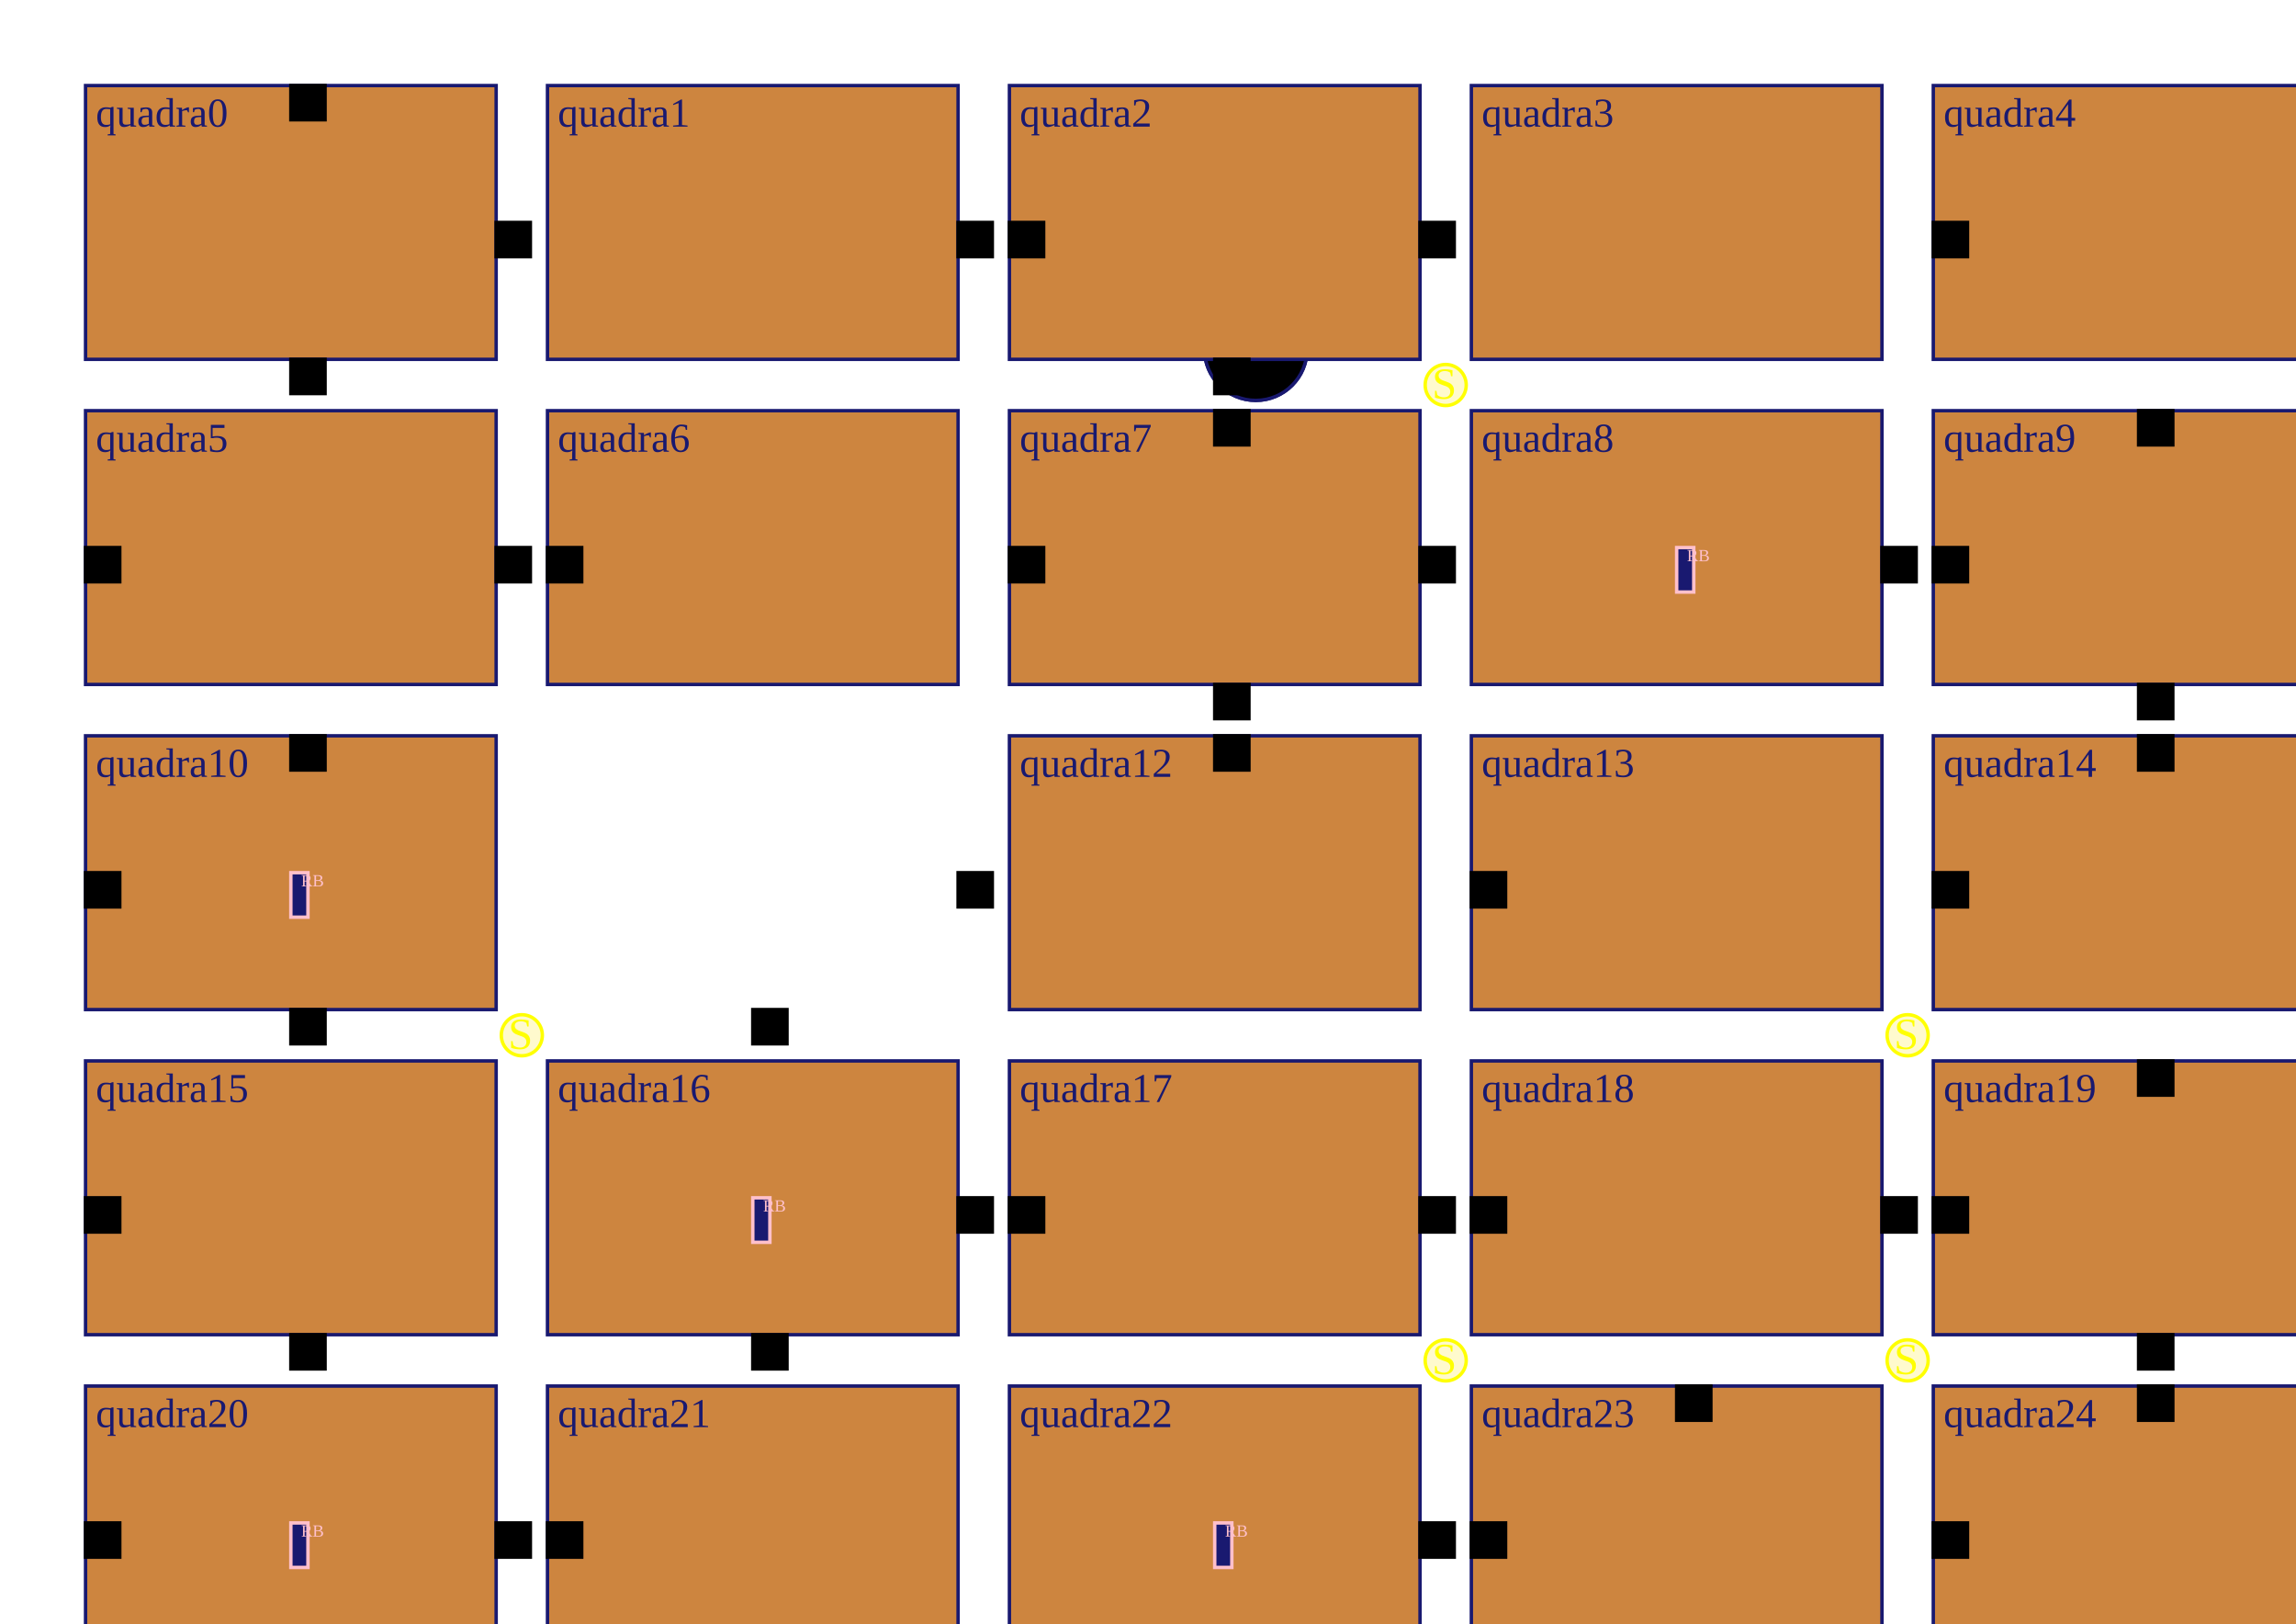
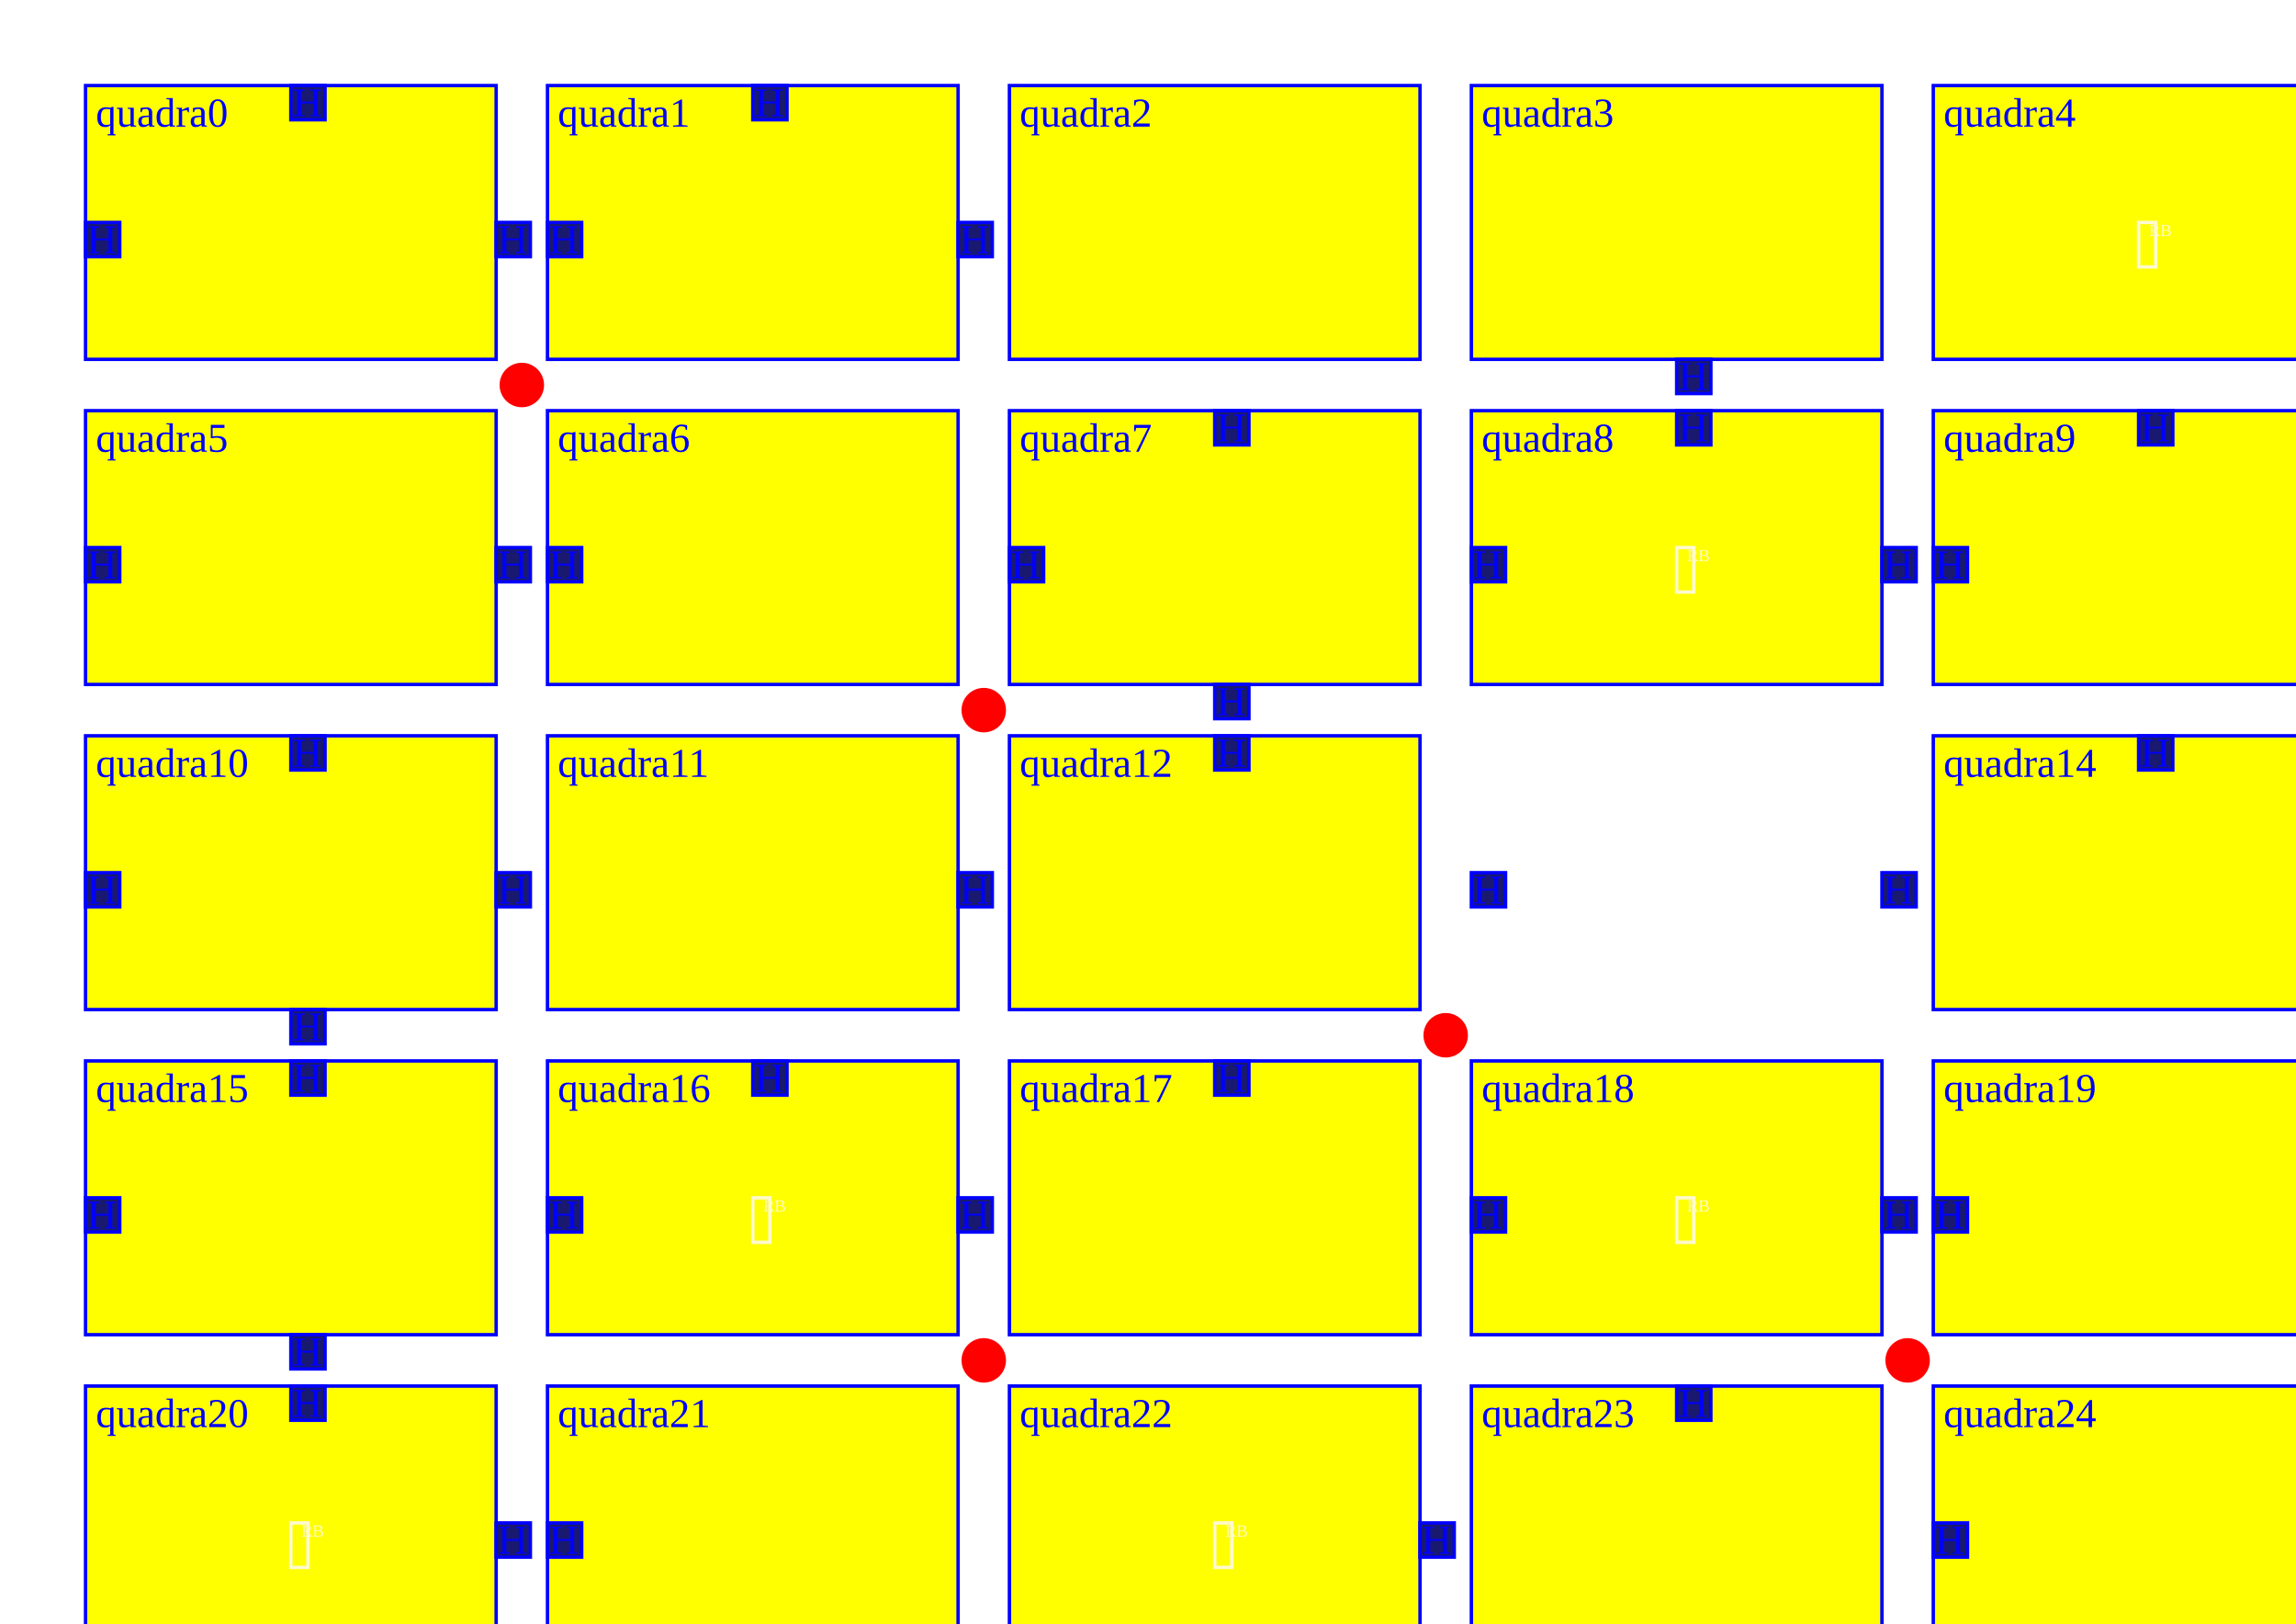
<svg>
-   <circle cx="367" cy="102" r="15" fill="black" stroke="midnightblue" stroke-width="1" />
-   <rect x="507" y="256" width="30" height="30" fill="black" stroke="midnightblue" stroke-width="1" />
-   <circle cx="367" cy="102" r="15" fill="black" stroke="midnightblue" stroke-width="1" />
-   <rect x="507" y="256" width="30" height="30" fill="black" stroke="midnightblue" stroke-width="1" />
-   <rect x="25" y="25" width="120" height="80" fill="peru" stroke="midnightblue" stroke-width="1" />
-   <text x="28" y="37" font-size="12" fill="midnightblue"> quadra0 </text>
-   <rect x="160" y="25" width="120" height="80" fill="peru" stroke="midnightblue" stroke-width="1" />
-   <text x="163" y="37" font-size="12" fill="midnightblue"> quadra1 </text>
-   <rect x="295" y="25" width="120" height="80" fill="peru" stroke="midnightblue" stroke-width="1" />
-   <text x="298" y="37" font-size="12" fill="midnightblue"> quadra2 </text>
-   <rect x="430" y="25" width="120" height="80" fill="peru" stroke="midnightblue" stroke-width="1" />
-   <text x="433" y="37" font-size="12" fill="midnightblue"> quadra3 </text>
-   <rect x="565" y="25" width="120" height="80" fill="peru" stroke="midnightblue" stroke-width="1" />
-   <text x="568" y="37" font-size="12" fill="midnightblue"> quadra4 </text>
-   <rect x="25" y="120" width="120" height="80" fill="peru" stroke="midnightblue" stroke-width="1" />
-   <text x="28" y="132" font-size="12" fill="midnightblue"> quadra5 </text>
-   <rect x="160" y="120" width="120" height="80" fill="peru" stroke="midnightblue" stroke-width="1" />
-   <text x="163" y="132" font-size="12" fill="midnightblue"> quadra6 </text>
-   <rect x="295" y="120" width="120" height="80" fill="peru" stroke="midnightblue" stroke-width="1" />
-   <text x="298" y="132" font-size="12" fill="midnightblue"> quadra7 </text>
-   <rect x="430" y="120" width="120" height="80" fill="peru" stroke="midnightblue" stroke-width="1" />
-   <text x="433" y="132" font-size="12" fill="midnightblue"> quadra8 </text>
-   <rect x="565" y="120" width="120" height="80" fill="peru" stroke="midnightblue" stroke-width="1" />
-   <text x="568" y="132" font-size="12" fill="midnightblue"> quadra9 </text>
-   <rect x="25" y="215" width="120" height="80" fill="peru" stroke="midnightblue" stroke-width="1" />
-   <text x="28" y="227" font-size="12" fill="midnightblue"> quadra10 </text>
-   <rect x="295" y="215" width="120" height="80" fill="peru" stroke="midnightblue" stroke-width="1" />
-   <text x="298" y="227" font-size="12" fill="midnightblue"> quadra12 </text>
-   <rect x="430" y="215" width="120" height="80" fill="peru" stroke="midnightblue" stroke-width="1" />
-   <text x="433" y="227" font-size="12" fill="midnightblue"> quadra13 </text>
-   <rect x="565" y="215" width="120" height="80" fill="peru" stroke="midnightblue" stroke-width="1" />
-   <text x="568" y="227" font-size="12" fill="midnightblue"> quadra14 </text>
-   <rect x="25" y="310" width="120" height="80" fill="peru" stroke="midnightblue" stroke-width="1" />
-   <text x="28" y="322" font-size="12" fill="midnightblue"> quadra15 </text>
-   <rect x="160" y="310" width="120" height="80" fill="peru" stroke="midnightblue" stroke-width="1" />
-   <text x="163" y="322" font-size="12" fill="midnightblue"> quadra16 </text>
-   <rect x="295" y="310" width="120" height="80" fill="peru" stroke="midnightblue" stroke-width="1" />
-   <text x="298" y="322" font-size="12" fill="midnightblue"> quadra17 </text>
-   <rect x="430" y="310" width="120" height="80" fill="peru" stroke="midnightblue" stroke-width="1" />
-   <text x="433" y="322" font-size="12" fill="midnightblue"> quadra18 </text>
-   <rect x="565" y="310" width="120" height="80" fill="peru" stroke="midnightblue" stroke-width="1" />
-   <text x="568" y="322" font-size="12" fill="midnightblue"> quadra19 </text>
-   <rect x="25" y="405" width="120" height="80" fill="peru" stroke="midnightblue" stroke-width="1" />
-   <text x="28" y="417" font-size="12" fill="midnightblue"> quadra20 </text>
-   <rect x="160" y="405" width="120" height="80" fill="peru" stroke="midnightblue" stroke-width="1" />
-   <text x="163" y="417" font-size="12" fill="midnightblue"> quadra21 </text>
-   <rect x="295" y="405" width="120" height="80" fill="peru" stroke="midnightblue" stroke-width="1" />
-   <text x="298" y="417" font-size="12" fill="midnightblue"> quadra22 </text>
-   <rect x="430" y="405" width="120" height="80" fill="peru" stroke="midnightblue" stroke-width="1" />
-   <text x="433" y="417" font-size="12" fill="midnightblue"> quadra23 </text>
-   <rect x="565" y="405" width="120" height="80" fill="peru" stroke="midnightblue" stroke-width="1" />
-   <text x="568" y="417" font-size="12" fill="midnightblue"> quadra24 </text>
-   <rect x="85" y="25" width="10" height="10" fill="black" stroke="black" stroke-width="1" />
-   <text x="85.5" y="34" font-size="12" fill="black"> H </text>
-   <rect x="145" y="65" width="10" height="10" fill="black" stroke="black" stroke-width="1" />
-   <text x="145.5" y="74" font-size="12" fill="black"> H </text>
-   <rect x="85" y="105" width="10" height="10" fill="black" stroke="black" stroke-width="1" />
-   <text x="85.5" y="114" font-size="12" fill="black"> H </text>
-   <rect x="280" y="65" width="10" height="10" fill="black" stroke="black" stroke-width="1" />
-   <text x="280.5" y="74" font-size="12" fill="black"> H </text>
-   <rect x="415" y="65" width="10" height="10" fill="black" stroke="black" stroke-width="1" />
-   <text x="415.5" y="74" font-size="12" fill="black"> H </text>
-   <rect x="355" y="105" width="10" height="10" fill="black" stroke="black" stroke-width="1" />
-   <text x="355.5" y="114" font-size="12" fill="black"> H </text>
-   <rect x="295" y="65" width="10" height="10" fill="black" stroke="black" stroke-width="1" />
-   <text x="295.5" y="74" font-size="12" fill="black"> H </text>
-   <rect x="685" y="65" width="10" height="10" fill="black" stroke="black" stroke-width="1" />
-   <text x="685.5" y="74" font-size="12" fill="black"> H </text>
-   <rect x="565" y="65" width="10" height="10" fill="black" stroke="black" stroke-width="1" />
-   <text x="565.5" y="74" font-size="12" fill="black"> H </text>
-   <rect x="145" y="160" width="10" height="10" fill="black" stroke="black" stroke-width="1" />
-   <text x="145.5" y="169" font-size="12" fill="black"> H </text>
-   <rect x="25" y="160" width="10" height="10" fill="black" stroke="black" stroke-width="1" />
-   <text x="25.5" y="169" font-size="12" fill="black"> H </text>
-   <rect x="160" y="160" width="10" height="10" fill="black" stroke="black" stroke-width="1" />
-   <text x="160.5" y="169" font-size="12" fill="black"> H </text>
-   <rect x="355" y="120" width="10" height="10" fill="black" stroke="black" stroke-width="1" />
-   <text x="355.5" y="129" font-size="12" fill="black"> H </text>
-   <rect x="415" y="160" width="10" height="10" fill="black" stroke="black" stroke-width="1" />
-   <text x="415.5" y="169" font-size="12" fill="black"> H </text>
-   <rect x="355" y="200" width="10" height="10" fill="black" stroke="black" stroke-width="1" />
-   <text x="355.5" y="209" font-size="12" fill="black"> H </text>
-   <rect x="295" y="160" width="10" height="10" fill="black" stroke="black" stroke-width="1" />
-   <text x="295.5" y="169" font-size="12" fill="black"> H </text>
-   <rect x="550" y="160" width="10" height="10" fill="black" stroke="black" stroke-width="1" />
-   <text x="550.5" y="169" font-size="12" fill="black"> H </text>
-   <rect x="625" y="120" width="10" height="10" fill="black" stroke="black" stroke-width="1" />
-   <text x="625.5" y="129" font-size="12" fill="black"> H </text>
-   <rect x="625" y="200" width="10" height="10" fill="black" stroke="black" stroke-width="1" />
-   <text x="625.5" y="209" font-size="12" fill="black"> H </text>
-   <rect x="565" y="160" width="10" height="10" fill="black" stroke="black" stroke-width="1" />
-   <text x="565.5" y="169" font-size="12" fill="black"> H </text>
-   <rect x="85" y="215" width="10" height="10" fill="black" stroke="black" stroke-width="1" />
-   <text x="85.5" y="224" font-size="12" fill="black"> H </text>
-   <rect x="85" y="295" width="10" height="10" fill="black" stroke="black" stroke-width="1" />
-   <text x="85.5" y="304" font-size="12" fill="black"> H </text>
-   <rect x="25" y="255" width="10" height="10" fill="black" stroke="black" stroke-width="1" />
-   <text x="25.5" y="264" font-size="12" fill="black"> H </text>
-   <rect x="280" y="255" width="10" height="10" fill="black" stroke="black" stroke-width="1" />
-   <text x="280.5" y="264" font-size="12" fill="black"> H </text>
-   <rect x="220" y="295" width="10" height="10" fill="black" stroke="black" stroke-width="1" />
-   <text x="220.5" y="304" font-size="12" fill="black"> H </text>
-   <rect x="355" y="215" width="10" height="10" fill="black" stroke="black" stroke-width="1" />
-   <text x="355.5" y="224" font-size="12" fill="black"> H </text>
-   <rect x="430" y="255" width="10" height="10" fill="black" stroke="black" stroke-width="1" />
-   <text x="430.5" y="264" font-size="12" fill="black"> H </text>
-   <rect x="625" y="215" width="10" height="10" fill="black" stroke="black" stroke-width="1" />
-   <text x="625.5" y="224" font-size="12" fill="black"> H </text>
-   <rect x="685" y="255" width="10" height="10" fill="black" stroke="black" stroke-width="1" />
-   <text x="685.5" y="264" font-size="12" fill="black"> H </text>
-   <rect x="565" y="255" width="10" height="10" fill="black" stroke="black" stroke-width="1" />
-   <text x="565.5" y="264" font-size="12" fill="black"> H </text>
-   <rect x="85" y="390" width="10" height="10" fill="black" stroke="black" stroke-width="1" />
-   <text x="85.5" y="399" font-size="12" fill="black"> H </text>
-   <rect x="25" y="350" width="10" height="10" fill="black" stroke="black" stroke-width="1" />
-   <text x="25.5" y="359" font-size="12" fill="black"> H </text>
-   <rect x="280" y="350" width="10" height="10" fill="black" stroke="black" stroke-width="1" />
-   <text x="280.5" y="359" font-size="12" fill="black"> H </text>
-   <rect x="220" y="390" width="10" height="10" fill="black" stroke="black" stroke-width="1" />
-   <text x="220.5" y="399" font-size="12" fill="black"> H </text>
-   <rect x="415" y="350" width="10" height="10" fill="black" stroke="black" stroke-width="1" />
-   <text x="415.5" y="359" font-size="12" fill="black"> H </text>
-   <rect x="295" y="350" width="10" height="10" fill="black" stroke="black" stroke-width="1" />
-   <text x="295.5" y="359" font-size="12" fill="black"> H </text>
-   <rect x="550" y="350" width="10" height="10" fill="black" stroke="black" stroke-width="1" />
-   <text x="550.5" y="359" font-size="12" fill="black"> H </text>
-   <rect x="430" y="350" width="10" height="10" fill="black" stroke="black" stroke-width="1" />
-   <text x="430.5" y="359" font-size="12" fill="black"> H </text>
-   <rect x="625" y="310" width="10" height="10" fill="black" stroke="black" stroke-width="1" />
-   <text x="625.5" y="319" font-size="12" fill="black"> H </text>
-   <rect x="625" y="390" width="10" height="10" fill="black" stroke="black" stroke-width="1" />
-   <text x="625.5" y="399" font-size="12" fill="black"> H </text>
-   <rect x="565" y="350" width="10" height="10" fill="black" stroke="black" stroke-width="1" />
-   <text x="565.5" y="359" font-size="12" fill="black"> H </text>
-   <rect x="145" y="445" width="10" height="10" fill="black" stroke="black" stroke-width="1" />
-   <text x="145.5" y="454" font-size="12" fill="black"> H </text>
-   <rect x="85" y="485" width="10" height="10" fill="black" stroke="black" stroke-width="1" />
-   <text x="85.5" y="494" font-size="12" fill="black"> H </text>
-   <rect x="25" y="445" width="10" height="10" fill="black" stroke="black" stroke-width="1" />
-   <text x="25.5" y="454" font-size="12" fill="black"> H </text>
-   <rect x="220" y="485" width="10" height="10" fill="black" stroke="black" stroke-width="1" />
-   <text x="220.5" y="494" font-size="12" fill="black"> H </text>
-   <rect x="160" y="445" width="10" height="10" fill="black" stroke="black" stroke-width="1" />
-   <text x="160.5" y="454" font-size="12" fill="black"> H </text>
-   <rect x="415" y="445" width="10" height="10" fill="black" stroke="black" stroke-width="1" />
-   <text x="415.5" y="454" font-size="12" fill="black"> H </text>
-   <rect x="490" y="405" width="10" height="10" fill="black" stroke="black" stroke-width="1" />
-   <text x="490.5" y="414" font-size="12" fill="black"> H </text>
-   <rect x="490" y="485" width="10" height="10" fill="black" stroke="black" stroke-width="1" />
-   <text x="490.5" y="494" font-size="12" fill="black"> H </text>
-   <rect x="430" y="445" width="10" height="10" fill="black" stroke="black" stroke-width="1" />
-   <text x="430.5" y="454" font-size="12" fill="black"> H </text>
-   <rect x="625" y="405" width="10" height="10" fill="black" stroke="black" stroke-width="1" />
-   <text x="625.5" y="414" font-size="12" fill="black"> H </text>
-   <rect x="625" y="485" width="10" height="10" fill="black" stroke="black" stroke-width="1" />
-   <text x="625.5" y="494" font-size="12" fill="black"> H </text>
-   <rect x="565" y="445" width="10" height="10" fill="black" stroke="black" stroke-width="1" />
-   <text x="565.5" y="454" font-size="12" fill="black"> H </text>
-   <circle cx="422.5" cy="112.5" r="6" fill="lemonchiffon" stroke="yellow" stroke-width="1" />
-   <text x="418.5" y="116.5" font-size="13" fill="yellow"> S </text>
-   <circle cx="152.5" cy="302.5" r="6" fill="lemonchiffon" stroke="yellow" stroke-width="1" />
-   <text x="148.5" y="306.5" font-size="13" fill="yellow"> S </text>
-   <circle cx="557.5" cy="302.5" r="6" fill="lemonchiffon" stroke="yellow" stroke-width="1" />
-   <text x="553.5" y="306.5" font-size="13" fill="yellow"> S </text>
-   <circle cx="422.5" cy="397.5" r="6" fill="lemonchiffon" stroke="yellow" stroke-width="1" />
-   <text x="418.5" y="401.5" font-size="13" fill="yellow"> S </text>
-   <circle cx="557.5" cy="397.5" r="6" fill="lemonchiffon" stroke="yellow" stroke-width="1" />
-   <text x="553.5" y="401.5" font-size="13" fill="yellow"> S </text>
-   <circle cx="152.5" cy="492.5" r="6" fill="lemonchiffon" stroke="yellow" stroke-width="1" />
-   <text x="148.5" y="496.5" font-size="13" fill="yellow"> S </text>
-   <rect x="490" y="160" width="5" height="13" fill="midnightblue" stroke="pink" stroke-width="1" />
-   <text x="493" y="164" font-size="5" fill="pink"> RB </text>
-   <rect x="85" y="255" width="5" height="13" fill="midnightblue" stroke="pink" stroke-width="1" />
-   <text x="88" y="259" font-size="5" fill="pink"> RB </text>
-   <rect x="220" y="350" width="5" height="13" fill="midnightblue" stroke="pink" stroke-width="1" />
-   <text x="223" y="354" font-size="5" fill="pink"> RB </text>
-   <rect x="85" y="445" width="5" height="13" fill="midnightblue" stroke="pink" stroke-width="1" />
-   <text x="88" y="449" font-size="5" fill="pink"> RB </text>
-   <rect x="355" y="445" width="5" height="13" fill="midnightblue" stroke="pink" stroke-width="1" />
-   <text x="358" y="449" font-size="5" fill="pink"> RB </text>
+   <circle cx="600" cy="369" r="15" fill="black" stroke="midnightblue" stroke-width="1" />
+   <rect x="439" y="351" width="30" height="30" fill="black" stroke="midnightblue" stroke-width="1" />
+   <circle cx="600" cy="369" r="15" fill="black" stroke="midnightblue" stroke-width="1" />
+   <rect x="439" y="351" width="30" height="30" fill="black" stroke="midnightblue" stroke-width="1" />
+   <rect x="25" y="25" width="120" height="80" fill="yellow" stroke="blue" stroke-width="1" />
+   <text x="28" y="37" font-size="12" fill="blue"> quadra0 </text>
+   <rect x="160" y="25" width="120" height="80" fill="yellow" stroke="blue" stroke-width="1" />
+   <text x="163" y="37" font-size="12" fill="blue"> quadra1 </text>
+   <rect x="295" y="25" width="120" height="80" fill="yellow" stroke="blue" stroke-width="1" />
+   <text x="298" y="37" font-size="12" fill="blue"> quadra2 </text>
+   <rect x="430" y="25" width="120" height="80" fill="yellow" stroke="blue" stroke-width="1" />
+   <text x="433" y="37" font-size="12" fill="blue"> quadra3 </text>
+   <rect x="565" y="25" width="120" height="80" fill="yellow" stroke="blue" stroke-width="1" />
+   <text x="568" y="37" font-size="12" fill="blue"> quadra4 </text>
+   <rect x="25" y="120" width="120" height="80" fill="yellow" stroke="blue" stroke-width="1" />
+   <text x="28" y="132" font-size="12" fill="blue"> quadra5 </text>
+   <rect x="160" y="120" width="120" height="80" fill="yellow" stroke="blue" stroke-width="1" />
+   <text x="163" y="132" font-size="12" fill="blue"> quadra6 </text>
+   <rect x="295" y="120" width="120" height="80" fill="yellow" stroke="blue" stroke-width="1" />
+   <text x="298" y="132" font-size="12" fill="blue"> quadra7 </text>
+   <rect x="430" y="120" width="120" height="80" fill="yellow" stroke="blue" stroke-width="1" />
+   <text x="433" y="132" font-size="12" fill="blue"> quadra8 </text>
+   <rect x="565" y="120" width="120" height="80" fill="yellow" stroke="blue" stroke-width="1" />
+   <text x="568" y="132" font-size="12" fill="blue"> quadra9 </text>
+   <rect x="25" y="215" width="120" height="80" fill="yellow" stroke="blue" stroke-width="1" />
+   <text x="28" y="227" font-size="12" fill="blue"> quadra10 </text>
+   <rect x="160" y="215" width="120" height="80" fill="yellow" stroke="blue" stroke-width="1" />
+   <text x="163" y="227" font-size="12" fill="blue"> quadra11 </text>
+   <rect x="295" y="215" width="120" height="80" fill="yellow" stroke="blue" stroke-width="1" />
+   <text x="298" y="227" font-size="12" fill="blue"> quadra12 </text>
+   <rect x="565" y="215" width="120" height="80" fill="yellow" stroke="blue" stroke-width="1" />
+   <text x="568" y="227" font-size="12" fill="blue"> quadra14 </text>
+   <rect x="25" y="310" width="120" height="80" fill="yellow" stroke="blue" stroke-width="1" />
+   <text x="28" y="322" font-size="12" fill="blue"> quadra15 </text>
+   <rect x="160" y="310" width="120" height="80" fill="yellow" stroke="blue" stroke-width="1" />
+   <text x="163" y="322" font-size="12" fill="blue"> quadra16 </text>
+   <rect x="295" y="310" width="120" height="80" fill="yellow" stroke="blue" stroke-width="1" />
+   <text x="298" y="322" font-size="12" fill="blue"> quadra17 </text>
+   <rect x="430" y="310" width="120" height="80" fill="yellow" stroke="blue" stroke-width="1" />
+   <text x="433" y="322" font-size="12" fill="blue"> quadra18 </text>
+   <rect x="565" y="310" width="120" height="80" fill="yellow" stroke="blue" stroke-width="1" />
+   <text x="568" y="322" font-size="12" fill="blue"> quadra19 </text>
+   <rect x="25" y="405" width="120" height="80" fill="yellow" stroke="blue" stroke-width="1" />
+   <text x="28" y="417" font-size="12" fill="blue"> quadra20 </text>
+   <rect x="160" y="405" width="120" height="80" fill="yellow" stroke="blue" stroke-width="1" />
+   <text x="163" y="417" font-size="12" fill="blue"> quadra21 </text>
+   <rect x="295" y="405" width="120" height="80" fill="yellow" stroke="blue" stroke-width="1" />
+   <text x="298" y="417" font-size="12" fill="blue"> quadra22 </text>
+   <rect x="430" y="405" width="120" height="80" fill="yellow" stroke="blue" stroke-width="1" />
+   <text x="433" y="417" font-size="12" fill="blue"> quadra23 </text>
+   <rect x="565" y="405" width="120" height="80" fill="yellow" stroke="blue" stroke-width="1" />
+   <text x="568" y="417" font-size="12" fill="blue"> quadra24 </text>
+   <rect x="85" y="25" width="10" height="10" fill="midnightblue" stroke="blue" stroke-width="1" />
+   <text x="85.5" y="34" font-size="12" fill="blue"> H </text>
+   <rect x="145" y="65" width="10" height="10" fill="midnightblue" stroke="blue" stroke-width="1" />
+   <text x="145.5" y="74" font-size="12" fill="blue"> H </text>
+   <rect x="25" y="65" width="10" height="10" fill="midnightblue" stroke="blue" stroke-width="1" />
+   <text x="25.5" y="74" font-size="12" fill="blue"> H </text>
+   <rect x="220" y="25" width="10" height="10" fill="midnightblue" stroke="blue" stroke-width="1" />
+   <text x="220.5" y="34" font-size="12" fill="blue"> H </text>
+   <rect x="280" y="65" width="10" height="10" fill="midnightblue" stroke="blue" stroke-width="1" />
+   <text x="280.5" y="74" font-size="12" fill="blue"> H </text>
+   <rect x="160" y="65" width="10" height="10" fill="midnightblue" stroke="blue" stroke-width="1" />
+   <text x="160.5" y="74" font-size="12" fill="blue"> H </text>
+   <rect x="490" y="105" width="10" height="10" fill="midnightblue" stroke="blue" stroke-width="1" />
+   <text x="490.5" y="114" font-size="12" fill="blue"> H </text>
+   <rect x="145" y="160" width="10" height="10" fill="midnightblue" stroke="blue" stroke-width="1" />
+   <text x="145.5" y="169" font-size="12" fill="blue"> H </text>
+   <rect x="25" y="160" width="10" height="10" fill="midnightblue" stroke="blue" stroke-width="1" />
+   <text x="25.5" y="169" font-size="12" fill="blue"> H </text>
+   <rect x="160" y="160" width="10" height="10" fill="midnightblue" stroke="blue" stroke-width="1" />
+   <text x="160.5" y="169" font-size="12" fill="blue"> H </text>
+   <rect x="355" y="120" width="10" height="10" fill="midnightblue" stroke="blue" stroke-width="1" />
+   <text x="355.5" y="129" font-size="12" fill="blue"> H </text>
+   <rect x="355" y="200" width="10" height="10" fill="midnightblue" stroke="blue" stroke-width="1" />
+   <text x="355.5" y="209" font-size="12" fill="blue"> H </text>
+   <rect x="295" y="160" width="10" height="10" fill="midnightblue" stroke="blue" stroke-width="1" />
+   <text x="295.5" y="169" font-size="12" fill="blue"> H </text>
+   <rect x="490" y="120" width="10" height="10" fill="midnightblue" stroke="blue" stroke-width="1" />
+   <text x="490.5" y="129" font-size="12" fill="blue"> H </text>
+   <rect x="550" y="160" width="10" height="10" fill="midnightblue" stroke="blue" stroke-width="1" />
+   <text x="550.5" y="169" font-size="12" fill="blue"> H </text>
+   <rect x="430" y="160" width="10" height="10" fill="midnightblue" stroke="blue" stroke-width="1" />
+   <text x="430.5" y="169" font-size="12" fill="blue"> H </text>
+   <rect x="625" y="120" width="10" height="10" fill="midnightblue" stroke="blue" stroke-width="1" />
+   <text x="625.5" y="129" font-size="12" fill="blue"> H </text>
+   <rect x="565" y="160" width="10" height="10" fill="midnightblue" stroke="blue" stroke-width="1" />
+   <text x="565.5" y="169" font-size="12" fill="blue"> H </text>
+   <rect x="85" y="215" width="10" height="10" fill="midnightblue" stroke="blue" stroke-width="1" />
+   <text x="85.5" y="224" font-size="12" fill="blue"> H </text>
+   <rect x="145" y="255" width="10" height="10" fill="midnightblue" stroke="blue" stroke-width="1" />
+   <text x="145.5" y="264" font-size="12" fill="blue"> H </text>
+   <rect x="85" y="295" width="10" height="10" fill="midnightblue" stroke="blue" stroke-width="1" />
+   <text x="85.5" y="304" font-size="12" fill="blue"> H </text>
+   <rect x="25" y="255" width="10" height="10" fill="midnightblue" stroke="blue" stroke-width="1" />
+   <text x="25.5" y="264" font-size="12" fill="blue"> H </text>
+   <rect x="280" y="255" width="10" height="10" fill="midnightblue" stroke="blue" stroke-width="1" />
+   <text x="280.5" y="264" font-size="12" fill="blue"> H </text>
+   <rect x="355" y="215" width="10" height="10" fill="midnightblue" stroke="blue" stroke-width="1" />
+   <text x="355.5" y="224" font-size="12" fill="blue"> H </text>
+   <rect x="550" y="255" width="10" height="10" fill="midnightblue" stroke="blue" stroke-width="1" />
+   <text x="550.5" y="264" font-size="12" fill="blue"> H </text>
+   <rect x="430" y="255" width="10" height="10" fill="midnightblue" stroke="blue" stroke-width="1" />
+   <text x="430.5" y="264" font-size="12" fill="blue"> H </text>
+   <rect x="625" y="215" width="10" height="10" fill="midnightblue" stroke="blue" stroke-width="1" />
+   <text x="625.5" y="224" font-size="12" fill="blue"> H </text>
+   <rect x="685" y="255" width="10" height="10" fill="midnightblue" stroke="blue" stroke-width="1" />
+   <text x="685.5" y="264" font-size="12" fill="blue"> H </text>
+   <rect x="85" y="310" width="10" height="10" fill="midnightblue" stroke="blue" stroke-width="1" />
+   <text x="85.5" y="319" font-size="12" fill="blue"> H </text>
+   <rect x="85" y="390" width="10" height="10" fill="midnightblue" stroke="blue" stroke-width="1" />
+   <text x="85.5" y="399" font-size="12" fill="blue"> H </text>
+   <rect x="25" y="350" width="10" height="10" fill="midnightblue" stroke="blue" stroke-width="1" />
+   <text x="25.5" y="359" font-size="12" fill="blue"> H </text>
+   <rect x="220" y="310" width="10" height="10" fill="midnightblue" stroke="blue" stroke-width="1" />
+   <text x="220.5" y="319" font-size="12" fill="blue"> H </text>
+   <rect x="280" y="350" width="10" height="10" fill="midnightblue" stroke="blue" stroke-width="1" />
+   <text x="280.5" y="359" font-size="12" fill="blue"> H </text>
+   <rect x="160" y="350" width="10" height="10" fill="midnightblue" stroke="blue" stroke-width="1" />
+   <text x="160.5" y="359" font-size="12" fill="blue"> H </text>
+   <rect x="355" y="310" width="10" height="10" fill="midnightblue" stroke="blue" stroke-width="1" />
+   <text x="355.5" y="319" font-size="12" fill="blue"> H </text>
+   <rect x="550" y="350" width="10" height="10" fill="midnightblue" stroke="blue" stroke-width="1" />
+   <text x="550.5" y="359" font-size="12" fill="blue"> H </text>
+   <rect x="430" y="350" width="10" height="10" fill="midnightblue" stroke="blue" stroke-width="1" />
+   <text x="430.5" y="359" font-size="12" fill="blue"> H </text>
+   <rect x="685" y="350" width="10" height="10" fill="midnightblue" stroke="blue" stroke-width="1" />
+   <text x="685.5" y="359" font-size="12" fill="blue"> H </text>
+   <rect x="565" y="350" width="10" height="10" fill="midnightblue" stroke="blue" stroke-width="1" />
+   <text x="565.5" y="359" font-size="12" fill="blue"> H </text>
+   <rect x="85" y="405" width="10" height="10" fill="midnightblue" stroke="blue" stroke-width="1" />
+   <text x="85.5" y="414" font-size="12" fill="blue"> H </text>
+   <rect x="145" y="445" width="10" height="10" fill="midnightblue" stroke="blue" stroke-width="1" />
+   <text x="145.5" y="454" font-size="12" fill="blue"> H </text>
+   <rect x="85" y="485" width="10" height="10" fill="midnightblue" stroke="blue" stroke-width="1" />
+   <text x="85.5" y="494" font-size="12" fill="blue"> H </text>
+   <rect x="220" y="485" width="10" height="10" fill="midnightblue" stroke="blue" stroke-width="1" />
+   <text x="220.5" y="494" font-size="12" fill="blue"> H </text>
+   <rect x="160" y="445" width="10" height="10" fill="midnightblue" stroke="blue" stroke-width="1" />
+   <text x="160.5" y="454" font-size="12" fill="blue"> H </text>
+   <rect x="415" y="445" width="10" height="10" fill="midnightblue" stroke="blue" stroke-width="1" />
+   <text x="415.5" y="454" font-size="12" fill="blue"> H </text>
+   <rect x="490" y="405" width="10" height="10" fill="midnightblue" stroke="blue" stroke-width="1" />
+   <text x="490.5" y="414" font-size="12" fill="blue"> H </text>
+   <rect x="625" y="485" width="10" height="10" fill="midnightblue" stroke="blue" stroke-width="1" />
+   <text x="625.5" y="494" font-size="12" fill="blue"> H </text>
+   <rect x="565" y="445" width="10" height="10" fill="midnightblue" stroke="blue" stroke-width="1" />
+   <text x="565.5" y="454" font-size="12" fill="blue"> H </text>
+   <circle cx="152.5" cy="112.5" r="6" fill="red" stroke="red" stroke-width="1" />
+   <text x="148.5" y="116.5" font-size="13" fill="red"> S </text>
+   <circle cx="287.5" cy="207.5" r="6" fill="red" stroke="red" stroke-width="1" />
+   <text x="283.5" y="211.5" font-size="13" fill="red"> S </text>
+   <circle cx="422.5" cy="302.5" r="6" fill="red" stroke="red" stroke-width="1" />
+   <text x="418.5" y="306.5" font-size="13" fill="red"> S </text>
+   <circle cx="287.5" cy="397.5" r="6" fill="red" stroke="red" stroke-width="1" />
+   <text x="283.5" y="401.5" font-size="13" fill="red"> S </text>
+   <circle cx="557.5" cy="397.5" r="6" fill="red" stroke="red" stroke-width="1" />
+   <text x="553.5" y="401.5" font-size="13" fill="red"> S </text>
+   <circle cx="152.5" cy="492.5" r="6" fill="red" stroke="red" stroke-width="1" />
+   <text x="148.5" y="496.5" font-size="13" fill="red"> S </text>
+   <rect x="625" y="65" width="5" height="13" fill="yellow" stroke="lemonchiffon" stroke-width="1" />
+   <text x="628" y="69" font-size="5" fill="lemonchiffon"> RB </text>
+   <rect x="490" y="160" width="5" height="13" fill="yellow" stroke="lemonchiffon" stroke-width="1" />
+   <text x="493" y="164" font-size="5" fill="lemonchiffon"> RB </text>
+   <rect x="220" y="350" width="5" height="13" fill="yellow" stroke="lemonchiffon" stroke-width="1" />
+   <text x="223" y="354" font-size="5" fill="lemonchiffon"> RB </text>
+   <rect x="490" y="350" width="5" height="13" fill="yellow" stroke="lemonchiffon" stroke-width="1" />
+   <text x="493" y="354" font-size="5" fill="lemonchiffon"> RB </text>
+   <rect x="85" y="445" width="5" height="13" fill="yellow" stroke="lemonchiffon" stroke-width="1" />
+   <text x="88" y="449" font-size="5" fill="lemonchiffon"> RB </text>
+   <rect x="355" y="445" width="5" height="13" fill="yellow" stroke="lemonchiffon" stroke-width="1" />
+   <text x="358" y="449" font-size="5" fill="lemonchiffon"> RB </text>
</svg>
